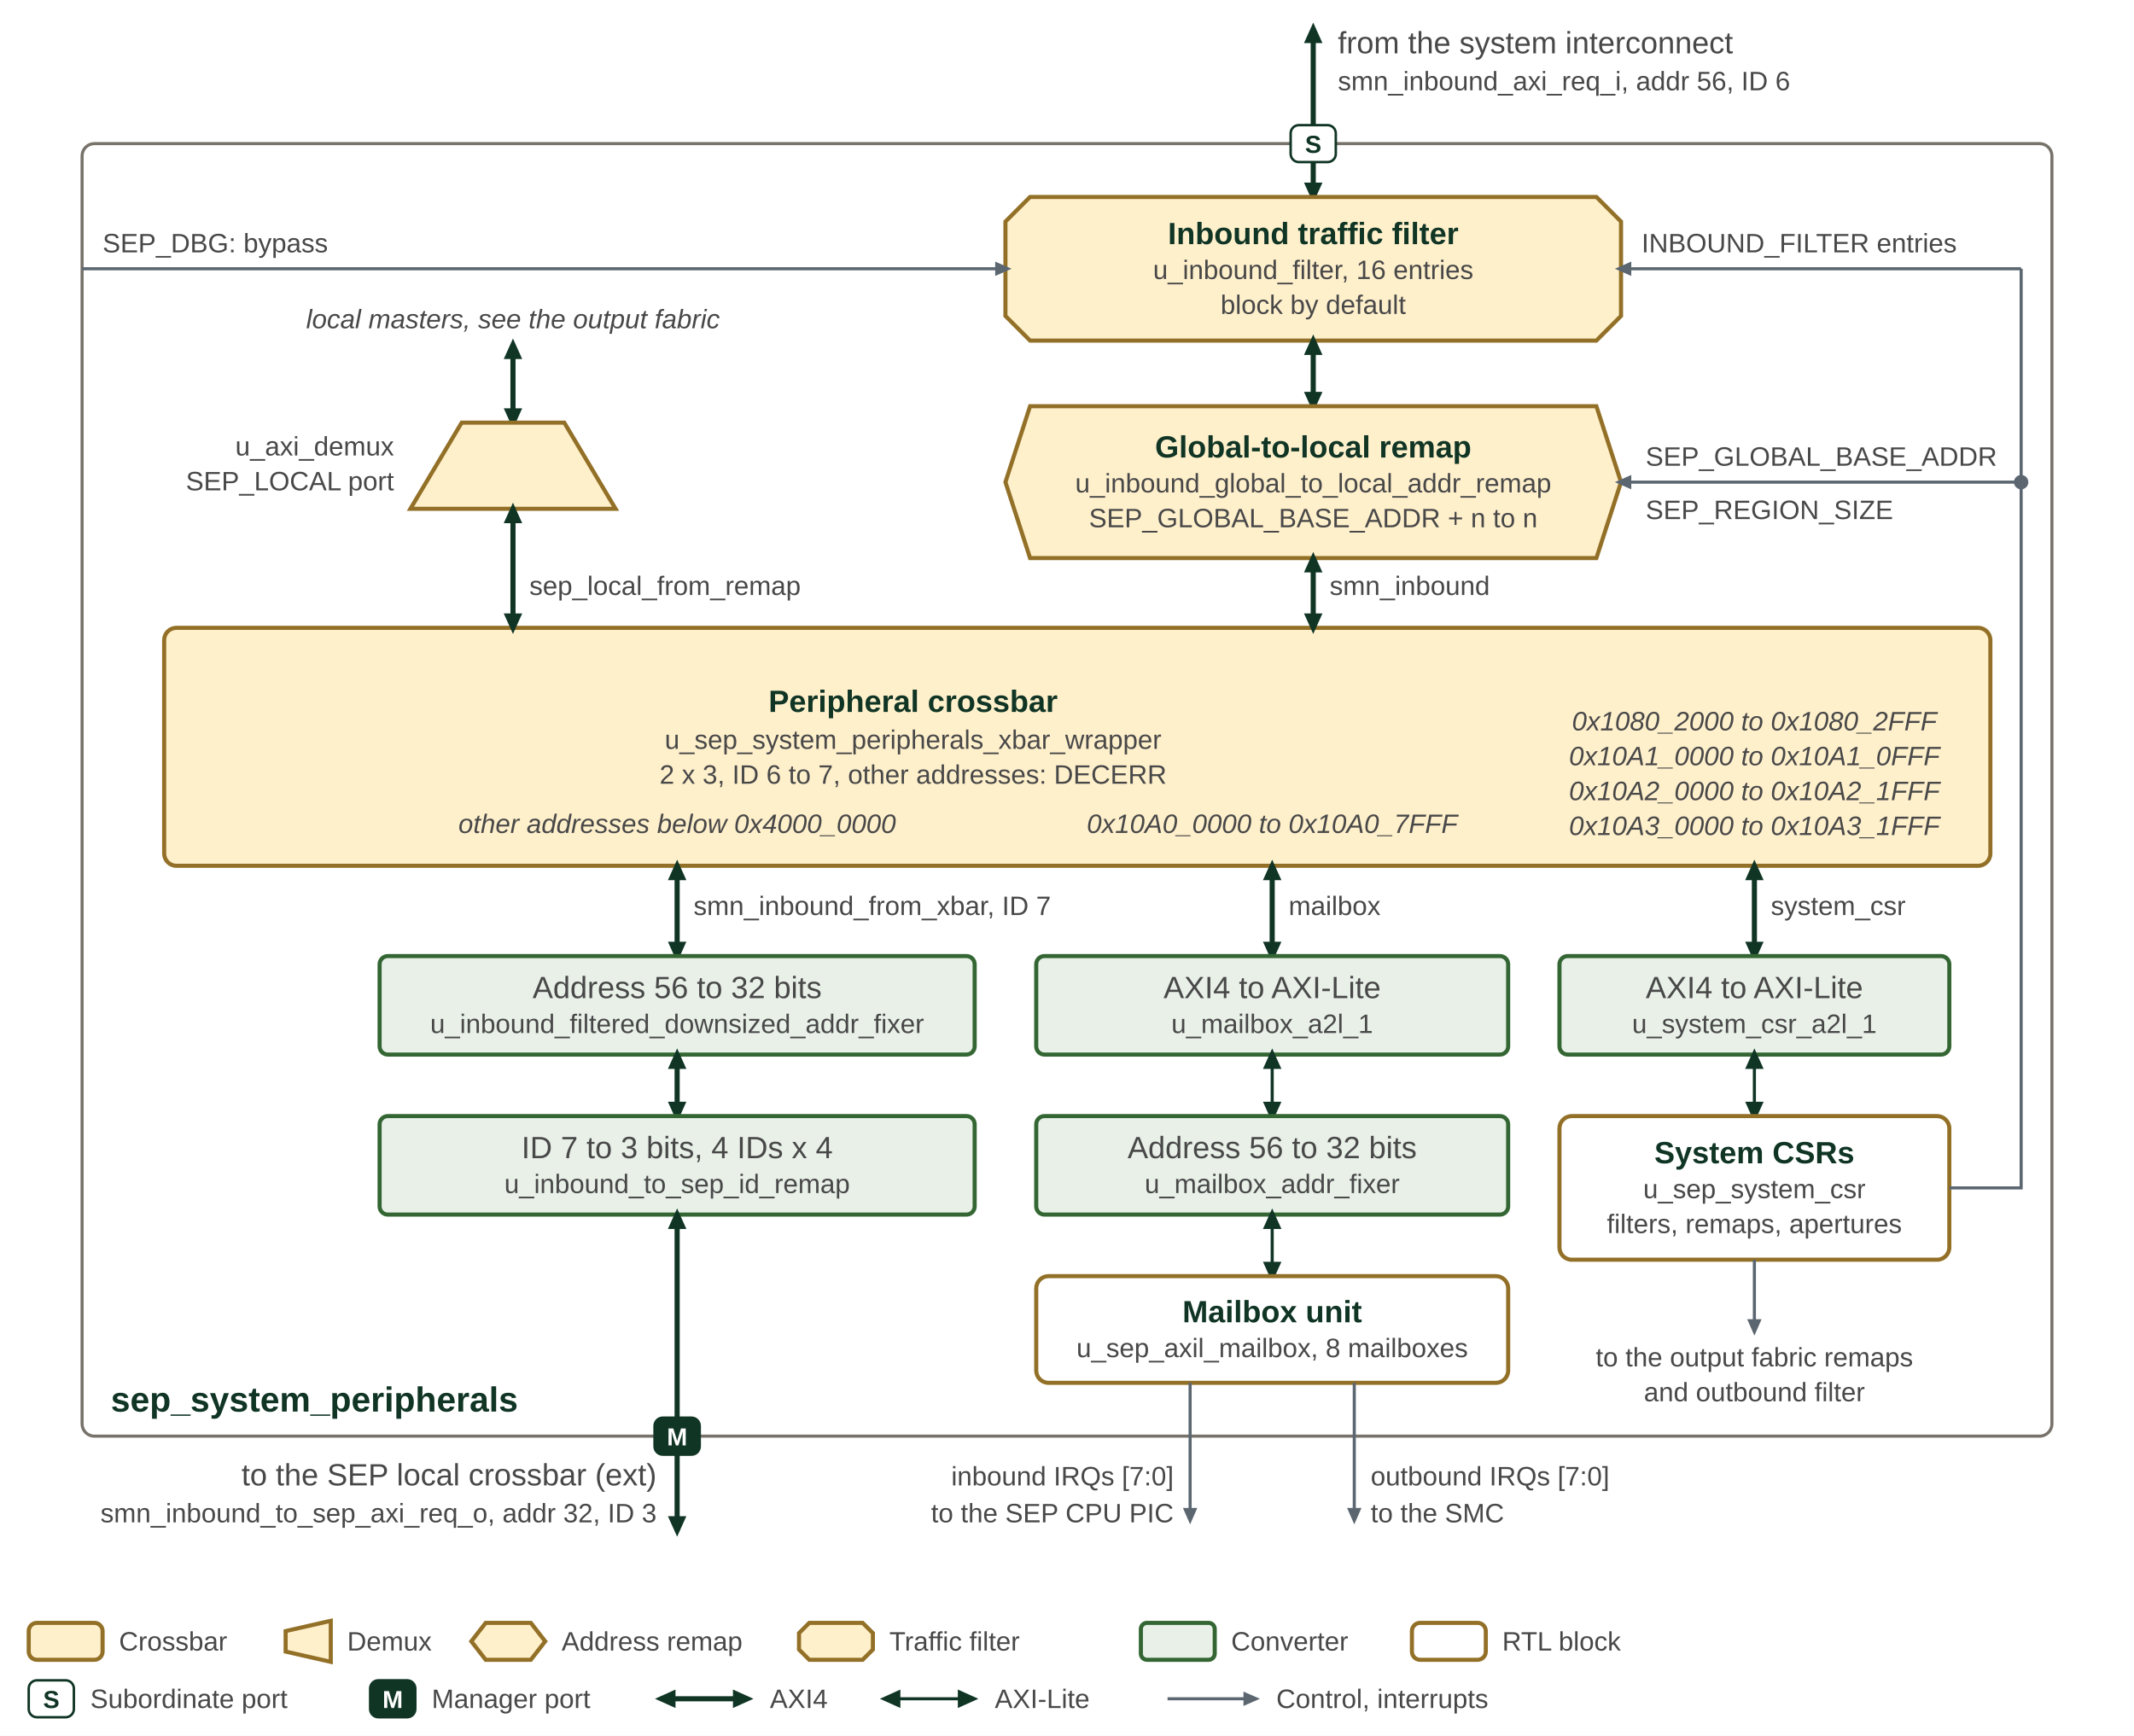
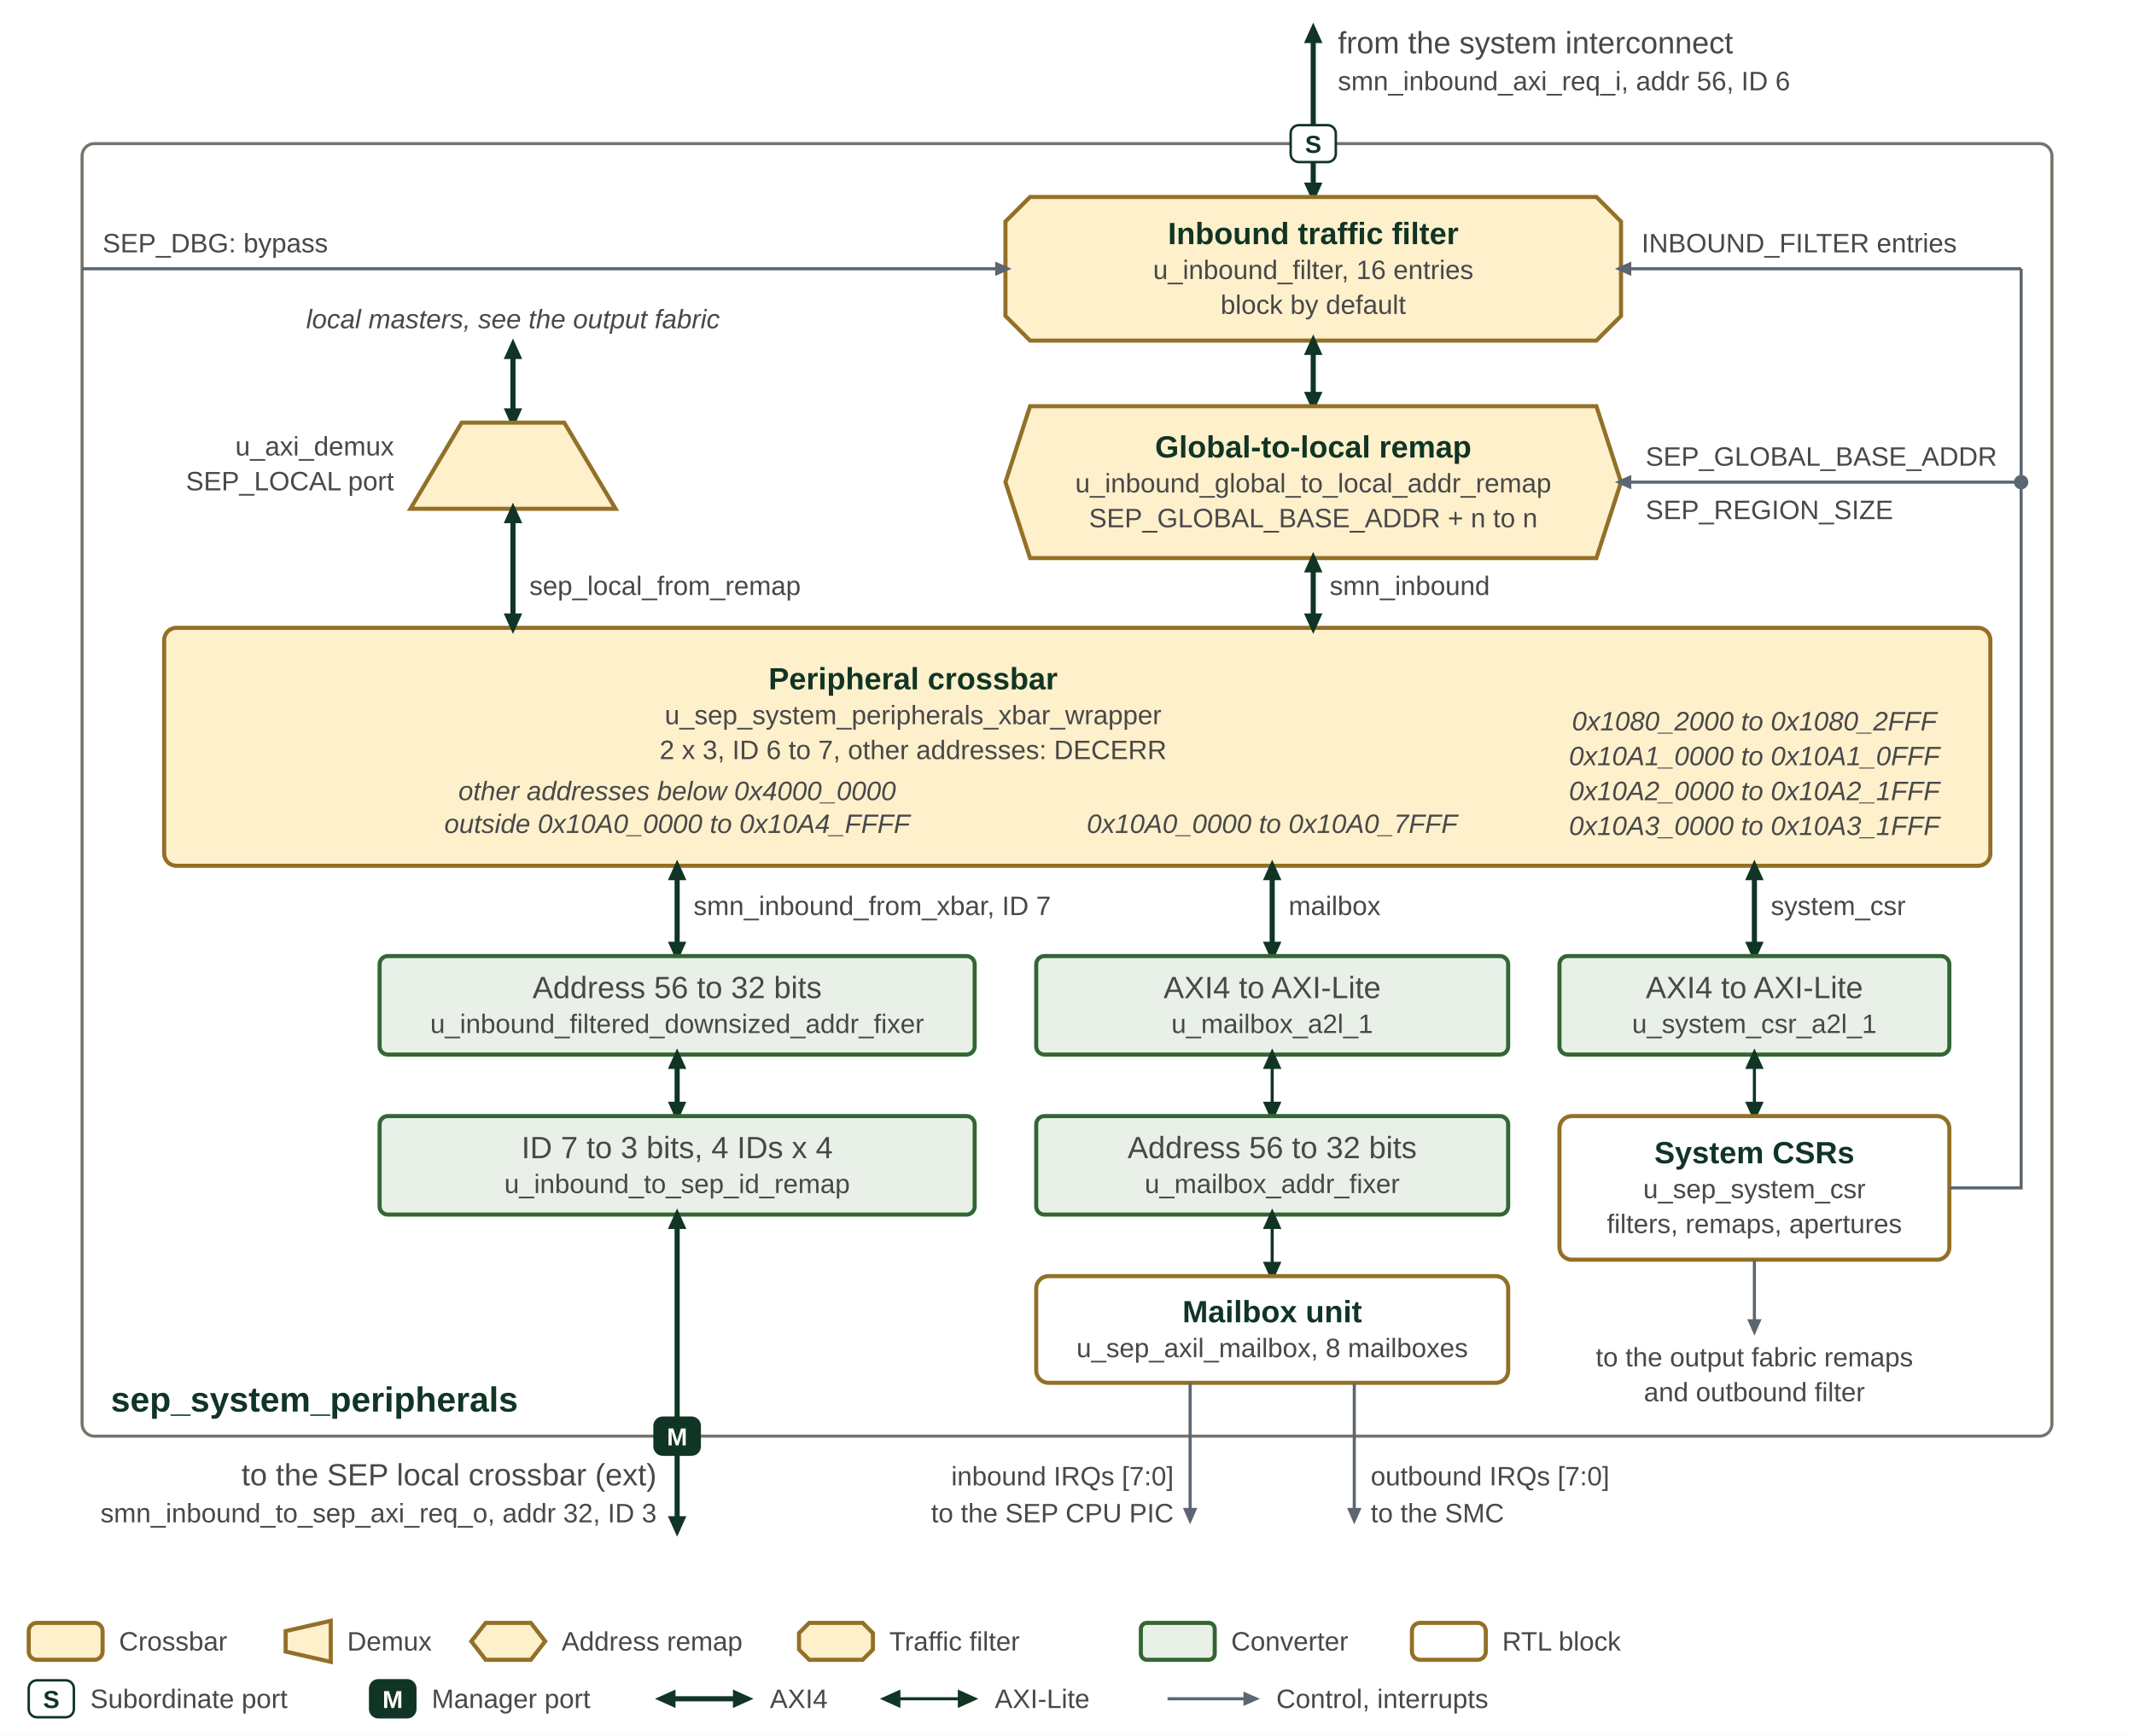
<svg xmlns="http://www.w3.org/2000/svg" width="1040" height="846" viewBox="0 0 1040 846" role="img" aria-labelledby="title desc">
  <defs>
    <marker id="ae" markerUnits="userSpaceOnUse" markerWidth="10" markerHeight="9" refX="7" refY="4.5" orient="auto">
      <path d="M0,0 L10,4.5 L0,9 Z" fill="#103525" />
    </marker>
    <marker id="as" markerUnits="userSpaceOnUse" markerWidth="10" markerHeight="9" refX="3" refY="4.5" orient="auto">
      <path d="M10,0 L0,4.5 L10,9 Z" fill="#103525" />
    </marker>
    <marker id="ge" markerUnits="userSpaceOnUse" markerWidth="8" markerHeight="7" refX="5" refY="3.5" orient="auto">
      <path d="M0,0 L8,3.5 L0,7 Z" fill="#5b6670" />
    </marker>
    <marker id="gs" markerUnits="userSpaceOnUse" markerWidth="8" markerHeight="7" refX="3" refY="3.5" orient="auto">
      <path d="M8,0 L0,3.5 L8,7 Z" fill="#5b6670" />
    </marker>
    <marker id="je" markerUnits="userSpaceOnUse" markerWidth="8" markerHeight="7" refX="5" refY="3.5" orient="auto">
      <path d="M0,0 L8,3.5 L0,7 Z" fill="#42759b" />
    </marker>
    <marker id="js" markerUnits="userSpaceOnUse" markerWidth="8" markerHeight="7" refX="3" refY="3.5" orient="auto">
      <path d="M8,0 L0,3.5 L8,7 Z" fill="#42759b" />
    </marker>
    <marker id="m-smu" markerUnits="userSpaceOnUse" markerWidth="8" markerHeight="7" refX="5" refY="3.5" orient="auto">
      <path d="M0,0 L8,3.5 L0,7 Z" fill="#103525" />
    </marker>
    <marker id="m-ref" markerUnits="userSpaceOnUse" markerWidth="8" markerHeight="7" refX="5" refY="3.5" orient="auto">
      <path d="M0,0 L8,3.5 L0,7 Z" fill="#2f7f79" />
    </marker>
    <marker id="m-per" markerUnits="userSpaceOnUse" markerWidth="8" markerHeight="7" refX="5" refY="3.5" orient="auto">
      <path d="M0,0 L8,3.5 L0,7 Z" fill="#937027" />
    </marker>
    <marker id="m-tel" markerUnits="userSpaceOnUse" markerWidth="8" markerHeight="7" refX="5" refY="3.5" orient="auto">
      <path d="M0,0 L8,3.5 L0,7 Z" fill="#664488" />
    </marker>
    <marker id="m-wdt" markerUnits="userSpaceOnUse" markerWidth="8" markerHeight="7" refX="5" refY="3.5" orient="auto">
      <path d="M0,0 L8,3.5 L0,7 Z" fill="#77736b" />
    </marker>
    <marker id="m-rosc" markerUnits="userSpaceOnUse" markerWidth="8" markerHeight="7" refX="5" refY="3.5" orient="auto">
      <path d="M0,0 L8,3.5 L0,7 Z" fill="#336633" />
    </marker>
    <marker id="m-jtag" markerUnits="userSpaceOnUse" markerWidth="8" markerHeight="7" refX="5" refY="3.5" orient="auto">
      <path d="M0,0 L8,3.5 L0,7 Z" fill="#42759b" />
    </marker>
    <marker id="m-spi" markerUnits="userSpaceOnUse" markerWidth="8" markerHeight="7" refX="5" refY="3.5" orient="auto">
      <path d="M0,0 L8,3.5 L0,7 Z" fill="#5b6670" />
    </marker>
    <marker id="m-slate" markerUnits="userSpaceOnUse" markerWidth="8" markerHeight="7" refX="5" refY="3.5" orient="auto">
      <path d="M0,0 L8,3.5 L0,7 Z" fill="#5b6670" />
    </marker>
    <marker id="m-pg" markerUnits="userSpaceOnUse" markerWidth="8" markerHeight="7" refX="5" refY="3.5" orient="auto">
      <path d="M0,0 L8,3.5 L0,7 Z" fill="#336633" />
    </marker>
    <style>
text { font-family: Arial, sans-serif; font-size: 15px; fill: #484848; }
.t { fill: #484848; }
.b { font-size: 17px; font-weight: bold; fill: #103525; }
.bs { font-size: 15px; font-weight: bold; fill: #103525; }
.h { font-size: 22px; font-weight: bold; fill: #103525; }
.s { font-size: 13px; fill: #484848; }
.si { font-size: 13px; font-style: italic; fill: #484848; }
.pmt { font-size: 12px; font-weight: bold; fill: #ffffff; }
.pst { font-size: 12px; font-weight: bold; fill: #103525; }
.pjt { font-size: 12px; font-weight: bold; fill: #1d4b6e; }
.pct { font-size: 12px; font-weight: bold; fill: #1f5c57; }
.pm { fill: #103525; stroke: #103525; stroke-width: 1.2; }
.ps { fill: #ffffff; stroke: #103525; stroke-width: 1.2; }
.pj { fill: #e8f3ff; stroke: #42759b; stroke-width: 1.2; }
.pc { fill: #d9f0ee; stroke: #2f7f79; stroke-width: 1.2; }
.smu { fill: #ffffff; stroke: #77736b; stroke-width: 1.5; }
.network { fill: #e8f0e8; stroke: #336633; stroke-width: 2; }
.fabric { fill: #fff0cc; stroke: #937027; stroke-width: 2; }
.core { fill: #ffffff; stroke: #937027; stroke-width: 2; }
.future { fill: #ffffff; stroke: #937027; stroke-width: 2; }
.nostroke { stroke: none; }
.fut { fill: none; stroke-dasharray: 7 5; }
.opt { stroke-dasharray: 7 5; }
.hatch { fill: none; stroke: #103525; stroke-opacity: 0.16; stroke-width: 1.2; }
.external { fill: #f2f2f2; stroke: #77736b; stroke-width: 1.5; }
.axi { fill: none; stroke: #103525; stroke-width: 2.5; marker-start: url(#as); marker-end: url(#ae); }
.axio { fill: none; stroke: #103525; stroke-width: 2.5; stroke-dasharray: 8 5; marker-start: url(#as); marker-end: url(#ae); }
.sig { fill: none; stroke: #5b6670; stroke-width: 1.5; marker-start: url(#gs); marker-end: url(#ge); }
.sigo { fill: none; stroke: #5b6670; stroke-width: 1.5; marker-end: url(#ge); }
.jtag { fill: none; stroke: #42759b; stroke-width: 1.8; marker-end: url(#je); }
.jtagb { fill: none; stroke: #42759b; stroke-width: 1.8; marker-start: url(#js); marker-end: url(#je); }
.sigplain { fill: none; stroke: #5b6670; stroke-width: 1.5; }
.n-smu { fill: none; stroke: #103525; stroke-width: 2.5; }
.a-smu { fill: none; stroke: #103525; stroke-width: 2.5; marker-end: url(#m-smu); }
.n-ref { fill: none; stroke: #2f7f79; stroke-width: 1.8; }
.a-ref { fill: none; stroke: #2f7f79; stroke-width: 1.8; marker-end: url(#m-ref); }
.n-per { fill: none; stroke: #937027; stroke-width: 1.8; }
.a-per { fill: none; stroke: #937027; stroke-width: 1.8; marker-end: url(#m-per); }
.n-tel { fill: none; stroke: #664488; stroke-width: 1.8; }
.a-tel { fill: none; stroke: #664488; stroke-width: 1.8; marker-end: url(#m-tel); }
.n-wdt { fill: none; stroke: #77736b; stroke-width: 1.8; }
.a-wdt { fill: none; stroke: #77736b; stroke-width: 1.8; marker-end: url(#m-wdt); }
.n-rosc { fill: none; stroke: #336633; stroke-width: 1.8; }
.a-rosc { fill: none; stroke: #336633; stroke-width: 1.8; marker-end: url(#m-rosc); }
.n-jtag { fill: none; stroke: #42759b; stroke-width: 1.8; }
.a-jtag { fill: none; stroke: #42759b; stroke-width: 1.8; marker-end: url(#m-jtag); }
.n-spi { fill: none; stroke: #5b6670; stroke-width: 1.8; }
.a-spi { fill: none; stroke: #5b6670; stroke-width: 1.8; marker-end: url(#m-spi); }
.n-slate { fill: none; stroke: #5b6670; stroke-width: 1.8; }
.a-slate { fill: none; stroke: #5b6670; stroke-width: 1.8; marker-end: url(#m-slate); }
.n-pg { fill: none; stroke: #336633; stroke-width: 1.8; }
.a-pg { fill: none; stroke: #336633; stroke-width: 1.8; marker-end: url(#m-pg); }
.axil { fill: none; stroke: #103525; stroke-width: 1.5; marker-start: url(#as); marker-end: url(#ae); }
.sigd { fill: none; stroke: #5b6670; stroke-width: 1.5; stroke-dasharray: 5 4; marker-end: url(#ge); }
.axin { fill: none; stroke: #103525; stroke-width: 2.5; }
.axis { fill: none; stroke: #103525; stroke-width: 2.5; marker-start: url(#as); }
.axie { fill: none; stroke: #103525; stroke-width: 2.5; marker-end: url(#ae); }
.axiln { fill: none; stroke: #103525; stroke-width: 1.5; }
</style>
  </defs>
  <rect width="1040" height="846" fill="#ffffff" />
  <rect class="smu" x="40" y="70" width="960" height="630" rx="6" />
  <text class="b" x="54" y="688" text-anchor="start">sep_system_peripherals</text>
  <text class="t" x="652" y="26" text-anchor="start">from the system interconnect</text>
  <text class="s" x="652" y="44" text-anchor="start">smn_inbound_axi_req_i, addr 56, ID 6</text>
  <path class="axi" d="M640,14 L640,96" />
  <path class="fabric" d="M502,96 L778,96 L790,108 L790,154 L778,166 L502,166 L490,154 L490,108 Z" />
  <text class="bs" x="640" y="119" text-anchor="middle">Inbound traffic filter</text>
  <text class="s" x="640" y="136" text-anchor="middle">u_inbound_filter, 16 entries</text>
  <text class="s" x="640" y="153" text-anchor="middle">block by default</text>
  <path class="sigo" d="M40,131 L490,131" />
  <text class="s" x="50" y="123" text-anchor="start">SEP_DBG: bypass</text>
  <path class="axi" d="M640,166 L640,198" />
  <path class="fabric" d="M502,198 L778,198 L790,235 L778,272 L502,272 L490,235 Z" />
  <text class="bs" x="640" y="223" text-anchor="middle">Global-to-local remap</text>
  <text class="s" x="640" y="240" text-anchor="middle">u_inbound_global_to_local_addr_remap</text>
  <text class="s" x="640" y="257" text-anchor="middle">SEP_GLOBAL_BASE_ADDR + n to n</text>
  <text class="si" x="250" y="160" text-anchor="middle">local masters, see the output fabric</text>
  <path class="axi" d="M250,168 L250,206" />
  <path class="fabric" d="M225,206 L275,206 L300,248 L200,248 Z" />
  <text class="s" x="192" y="222" text-anchor="end">u_axi_demux</text>
  <text class="s" x="192" y="239" text-anchor="end">SEP_LOCAL port</text>
  <rect class="fabric" x="80" y="306" width="890" height="116" rx="6" />
  <path class="axi" d="M640,272 L640,306" />
  <path class="axi" d="M250,248 L250,306" />
  <text class="s" x="258" y="290" text-anchor="start">sep_local_from_remap</text>
  <text class="s" x="648" y="290" text-anchor="start">smn_inbound</text>
-   <text class="bs" x="445" y="347" text-anchor="middle">Peripheral crossbar</text>
-   <text class="s" x="445" y="365" text-anchor="middle">u_sep_system_peripherals_xbar_wrapper</text>
-   <text class="s" x="445" y="382" text-anchor="middle">2 x 3, ID 6 to 7, other addresses: DECERR</text>
-   <text class="si" x="330" y="406" text-anchor="middle">other addresses below 0x4000_0000</text>
+   <text class="bs" x="445" y="336" text-anchor="middle">Peripheral crossbar</text>
+   <text class="s" x="445" y="353" text-anchor="middle">u_sep_system_peripherals_xbar_wrapper</text>
+   <text class="s" x="445" y="370" text-anchor="middle">2 x 3, ID 6 to 7, other addresses: DECERR</text>
+   <text class="si" x="330" y="390" text-anchor="middle">other addresses below 0x4000_0000</text>
+   <text class="si" x="330" y="406" text-anchor="middle">outside 0x10A0_0000 to 0x10A4_FFFF</text>
  <text class="si" x="620" y="406" text-anchor="middle">0x10A0_0000 to 0x10A0_7FFF</text>
  <text class="si" x="855" y="356" text-anchor="middle">0x1080_2000 to 0x1080_2FFF</text>
  <text class="si" x="855" y="373" text-anchor="middle">0x10A1_0000 to 0x10A1_0FFF</text>
  <text class="si" x="855" y="390" text-anchor="middle">0x10A2_0000 to 0x10A2_1FFF</text>
  <text class="si" x="855" y="407" text-anchor="middle">0x10A3_0000 to 0x10A3_1FFF</text>
  <text class="s" x="338" y="446" text-anchor="start">smn_inbound_from_xbar, ID 7</text>
  <text class="s" x="628" y="446" text-anchor="start">mailbox</text>
  <text class="s" x="863" y="446" text-anchor="start">system_csr</text>
  <path class="axi" d="M330,422 L330,466" />
  <rect class="network" x="185" y="466" width="290" height="48" rx="4" />
  <text class="t" x="330" y="486.5" text-anchor="middle">Address 56 to 32 bits</text>
  <text class="s" x="330" y="503.5" text-anchor="middle">u_inbound_filtered_downsized_addr_fixer</text>
  <path class="axi" d="M330,514 L330,544" />
  <rect class="network" x="185" y="544" width="290" height="48" rx="4" />
  <text class="t" x="330" y="564.5" text-anchor="middle">ID 7 to 3 bits, 4 IDs x 4</text>
  <text class="s" x="330" y="581.5" text-anchor="middle">u_inbound_to_sep_id_remap</text>
  <path class="axi" d="M330,592 L330,746" />
  <text class="t" x="320" y="724" text-anchor="end">to the SEP local crossbar (ext)</text>
  <text class="s" x="320" y="742" text-anchor="end">smn_inbound_to_sep_axi_req_o, addr 32, ID 3</text>
  <path class="axi" d="M620,422 L620,466" />
  <rect class="network" x="505" y="466" width="230" height="48" rx="4" />
  <text class="t" x="620" y="486.5" text-anchor="middle">AXI4 to AXI-Lite</text>
  <text class="s" x="620" y="503.5" text-anchor="middle">u_mailbox_a2l_1</text>
  <path class="axil" d="M620,514 L620,544" />
  <rect class="network" x="505" y="544" width="230" height="48" rx="4" />
  <text class="t" x="620" y="564.5" text-anchor="middle">Address 56 to 32 bits</text>
  <text class="s" x="620" y="581.5" text-anchor="middle">u_mailbox_addr_fixer</text>
  <path class="axil" d="M620,592 L620,622" />
  <rect class="core" x="505" y="622" width="230" height="52" rx="6" />
  <text class="bs" x="620" y="644.5" text-anchor="middle">Mailbox unit</text>
  <text class="s" x="620" y="661.5" text-anchor="middle">u_sep_axil_mailbox, 8 mailboxes</text>
  <path class="sigo" d="M580,674 L580,740" />
  <path class="sigo" d="M660,674 L660,740" />
  <text class="s" x="572" y="724" text-anchor="end">inbound IRQs [7:0]</text>
  <text class="s" x="572" y="742" text-anchor="end">to the SEP CPU PIC</text>
  <text class="s" x="668" y="724" text-anchor="start">outbound IRQs [7:0]</text>
  <text class="s" x="668" y="742" text-anchor="start">to the SMC</text>
  <path class="axi" d="M855,422 L855,466" />
  <rect class="network" x="760" y="466" width="190" height="48" rx="4" />
  <text class="t" x="855" y="486.5" text-anchor="middle">AXI4 to AXI-Lite</text>
  <text class="s" x="855" y="503.5" text-anchor="middle">u_system_csr_a2l_1</text>
  <path class="axil" d="M855,514 L855,544" />
  <rect class="core" x="760" y="544" width="190" height="70" rx="6" />
  <text class="bs" x="855" y="567" text-anchor="middle">System CSRs</text>
  <text class="s" x="855" y="584" text-anchor="middle">u_sep_system_csr</text>
  <text class="s" x="855" y="601" text-anchor="middle">filters, remaps, apertures</text>
  <path class="sigo" d="M855,614 L855,648" />
  <text class="s" x="855" y="666" text-anchor="middle">to the output fabric remaps</text>
  <text class="s" x="855" y="683" text-anchor="middle">and outbound filter</text>
  <path class="sigplain" d="M950,579 L985,579 L985,131" />
  <path class="sigo" d="M985,131 L790,131" />
  <circle cx="985" cy="235" r="3.5" fill="#5b6670" />
  <path class="sigo" d="M985,235 L790,235" />
  <text class="s" x="800" y="123" text-anchor="start">INBOUND_FILTER entries</text>
  <text class="s" x="802" y="227" text-anchor="start">SEP_GLOBAL_BASE_ADDR</text>
  <text class="s" x="802" y="253" text-anchor="start">SEP_REGION_SIZE</text>
  <rect class="fabric" x="14" y="791" width="36" height="18" rx="4" />
  <text class="s" x="58" y="804.5" text-anchor="start">Crossbar</text>
  <path class="fabric" d="M139.2,795 L161.2,790 L161.2,810 L139.2,805 Z" />
  <text class="s" x="169.2" y="804.5" text-anchor="start">Demux</text>
  <path class="fabric" d="M236.7,791 L258.7,791 L265.7,800 L258.7,809 L236.7,809 L229.7,800 Z" />
  <text class="s" x="273.7" y="804.5" text-anchor="start">Address remap</text>
  <path class="fabric" d="M394.4,791 L420.4,791 L425.4,796 L425.4,804 L420.4,809 L394.4,809 L389.4,804 L389.4,796 Z" />
  <text class="s" x="433.4" y="804.5" text-anchor="start">Traffic filter</text>
  <rect class="network" x="556" y="791" width="36" height="18" rx="3" />
  <text class="s" x="600" y="804.5" text-anchor="start">Converter</text>
  <rect class="core" x="688.1" y="791" width="36" height="18" rx="4" />
  <text class="s" x="732.1" y="804.5" text-anchor="start">RTL block</text>
  <text class="s" x="44" y="832.5" text-anchor="start">Subordinate port</text>
  <text class="s" x="210.4" y="832.5" text-anchor="start">Manager port</text>
  <path class="axi" d="M322.2,828 L364.2,828" />
  <text class="s" x="375.2" y="832.5" text-anchor="start">AXI4</text>
  <path class="axil" d="M431.8,828 L473.8,828" />
  <text class="s" x="484.8" y="832.5" text-anchor="start">AXI-Lite</text>
  <path class="sigo" d="M569.0,828 L611.0,828" />
  <text class="s" x="622" y="832.5" text-anchor="start">Control, interrupts</text>
  <rect class="ps" x="629.0" y="61.0" width="22" height="18" rx="4" />
  <text class="pst" x="640" y="74.5" text-anchor="middle">S</text>
  <rect class="pm" x="319.0" y="691.0" width="22" height="18" rx="4" />
  <text class="pmt" x="330" y="704.5" text-anchor="middle">M</text>
  <rect class="ps" x="14.0" y="819.0" width="22" height="18" rx="4" />
  <text class="pst" x="25" y="832.5" text-anchor="middle">S</text>
  <rect class="pm" x="180.4" y="819.0" width="22" height="18" rx="4" />
  <text class="pmt" x="191.4" y="832.5" text-anchor="middle">M</text>
</svg>
